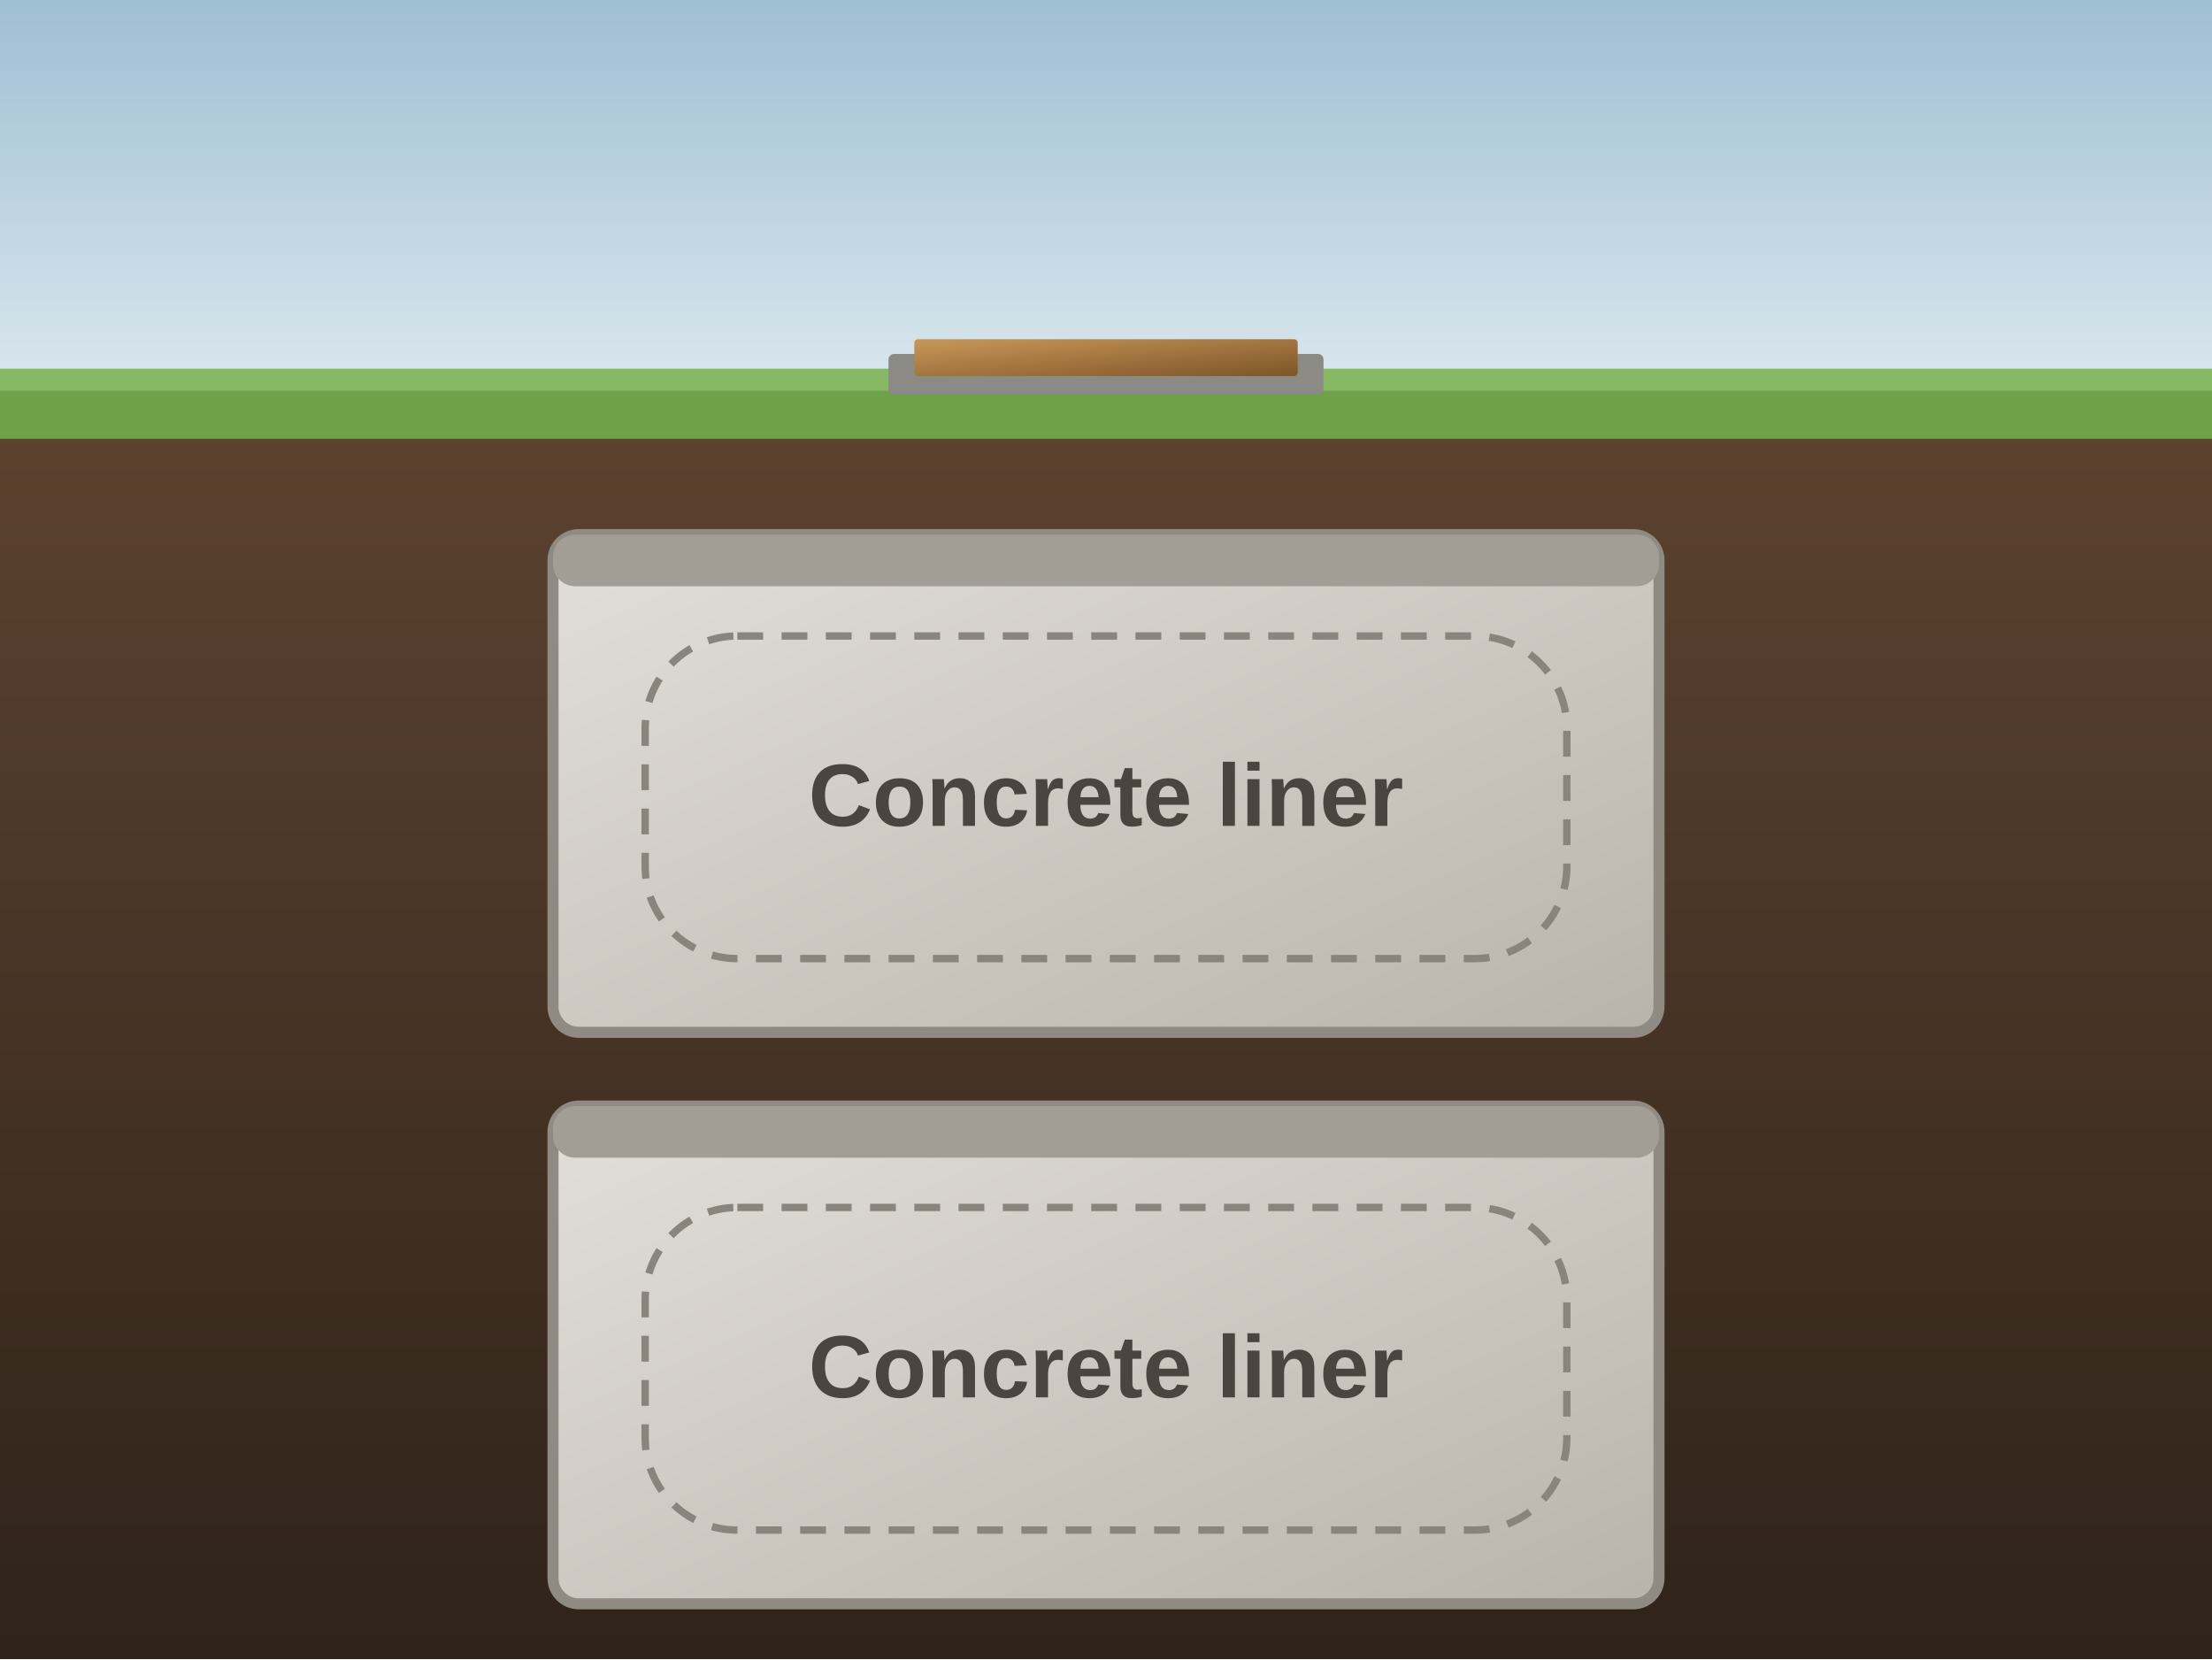
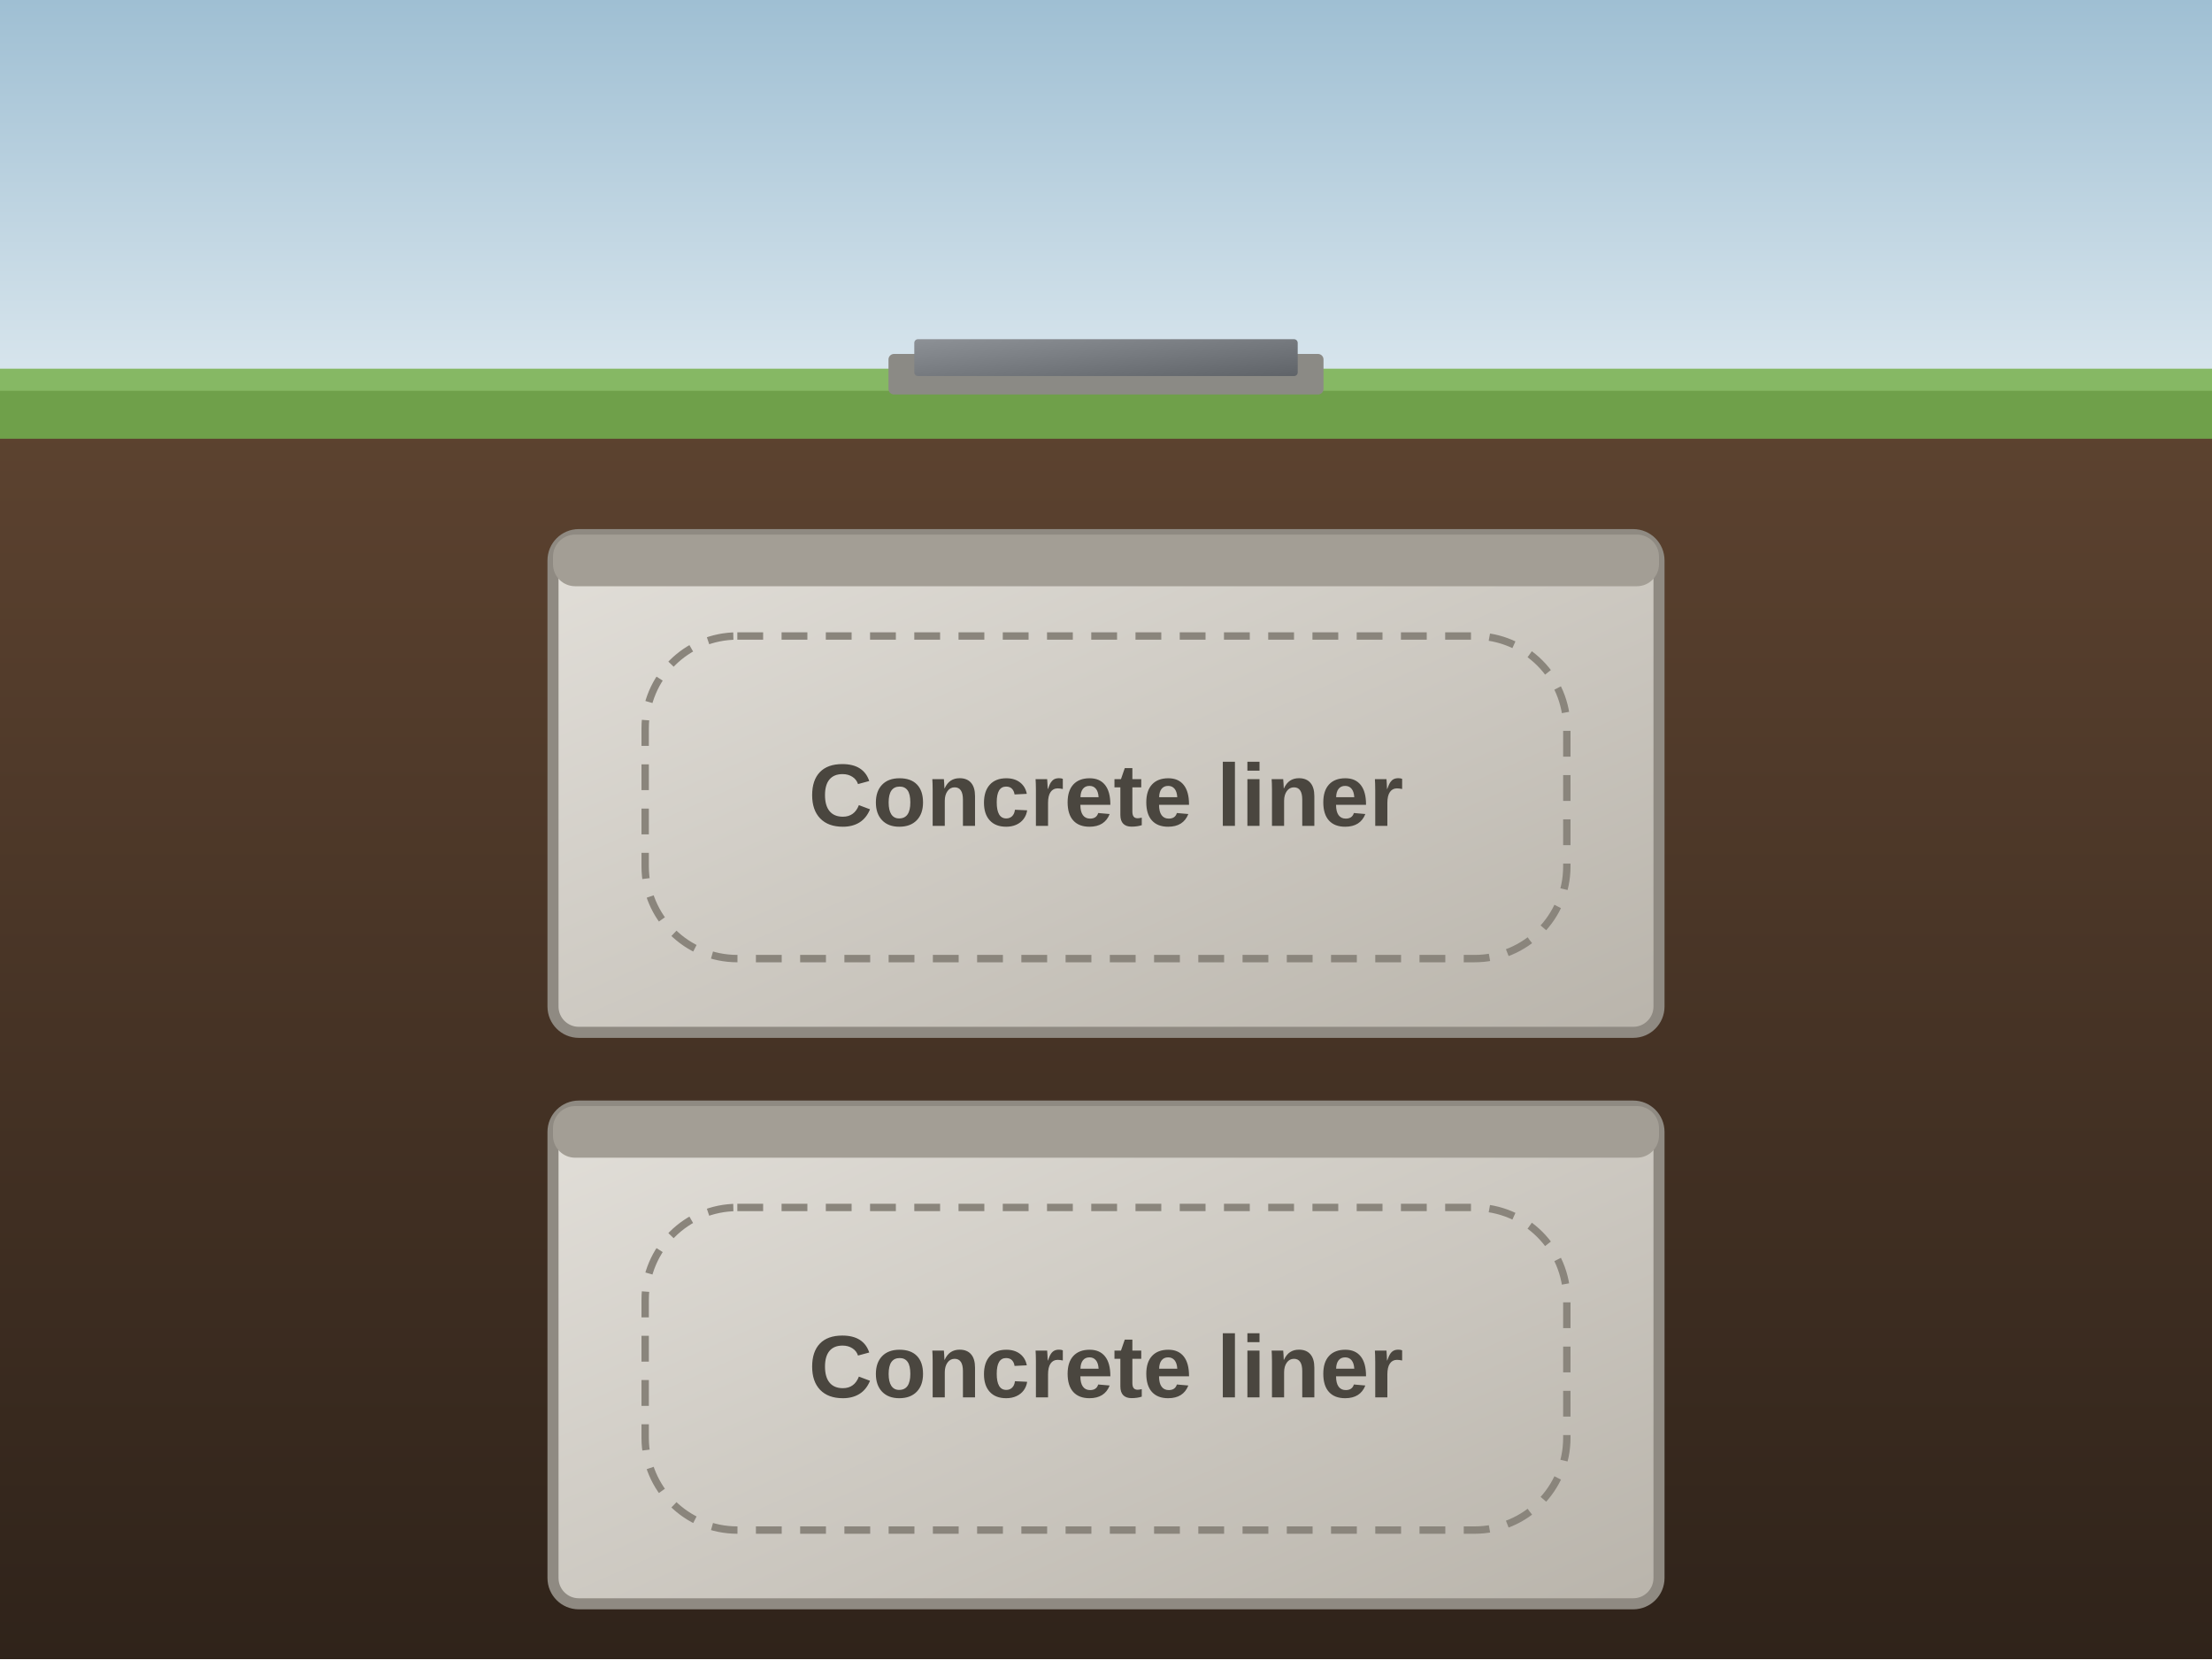
<svg xmlns="http://www.w3.org/2000/svg" viewBox="0 0 1200 900">
  <defs>
    <linearGradient id="sky" x1="0" y1="0" x2="0" y2="1">
      <stop offset="0" stop-color="#9fbfd3" />
      <stop offset="1" stop-color="#dfeaf0" />
    </linearGradient>
    <linearGradient id="soil" x1="0" y1="0" x2="0" y2="1">
      <stop offset="0" stop-color="#5d4330" />
      <stop offset="1" stop-color="#2f231a" />
    </linearGradient>
    <linearGradient id="conc" x1="0" y1="0" x2="1" y2="1">
      <stop offset="0" stop-color="#e2dfd9" />
      <stop offset="1" stop-color="#b9b4ab" />
    </linearGradient>
    <linearGradient id="bronze" x1="0" y1="0" x2="1" y2="1">
-       <stop offset="0" stop-color="#c9975a" />
-       <stop offset="1" stop-color="#7d5527" />
+       <stop offset="0" stop-color="#8d9196" />
+       <stop offset="1" stop-color="#5f6368" />
    </linearGradient>
  </defs>
  <rect width="1200" height="230" fill="url(#sky)" />
  <rect y="220" width="1200" height="680" fill="url(#soil)" />
  <rect y="208" width="1200" height="30" fill="#6fa04a" />
  <rect y="200" width="1200" height="12" fill="#86b864" />
  <rect x="482" y="192" width="236" height="22" rx="3" fill="#8b8a85" />
  <rect x="496" y="184" width="208" height="20" rx="2" fill="url(#bronze)" />
  <g stroke="#8f8a82" stroke-width="6">
    <rect x="300" y="290" width="600" height="270" rx="14" fill="url(#conc)" />
    <rect x="300" y="600" width="600" height="270" rx="14" fill="url(#conc)" />
  </g>
  <g fill="#a39e95">
    <rect x="300" y="290" width="600" height="28" rx="12" />
    <rect x="300" y="600" width="600" height="28" rx="12" />
  </g>
  <g fill="none" stroke="#8a857c" stroke-width="4" stroke-dasharray="14 10">
    <rect x="350" y="345" width="500" height="175" rx="50" />
    <rect x="350" y="655" width="500" height="175" rx="50" />
  </g>
  <g font-family="Segoe UI, Arial, Helvetica, sans-serif" font-weight="700" text-anchor="middle" fill="#4a463f" font-size="48">
    <text x="600" y="448">Concrete liner</text>
    <text x="600" y="758">Concrete liner</text>
  </g>
</svg>
